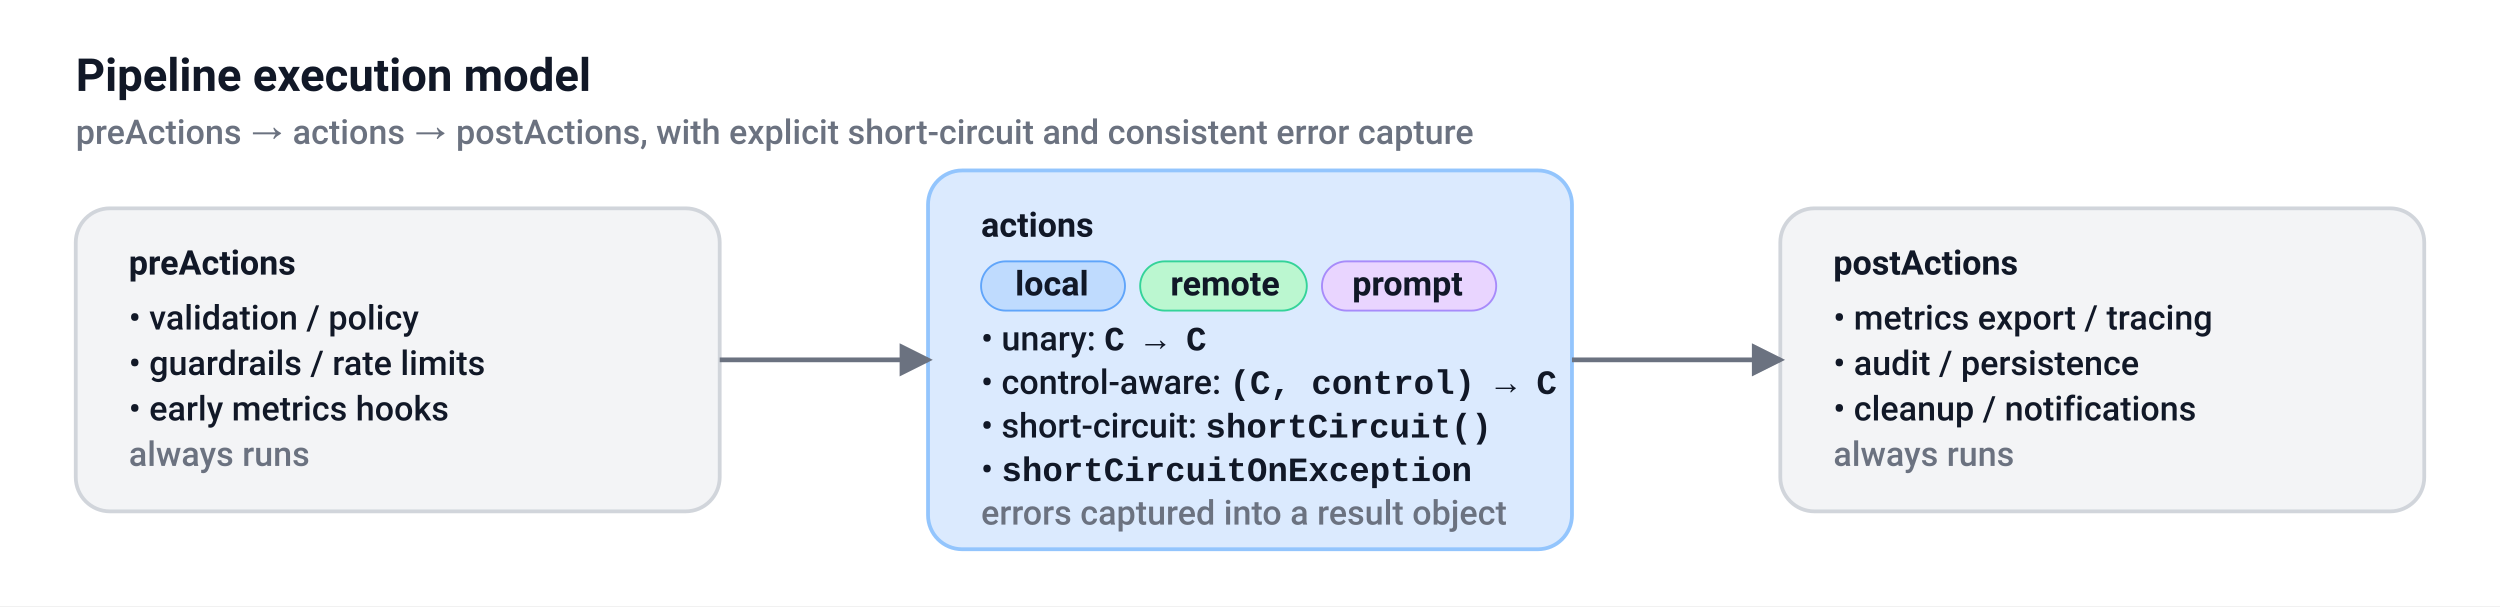
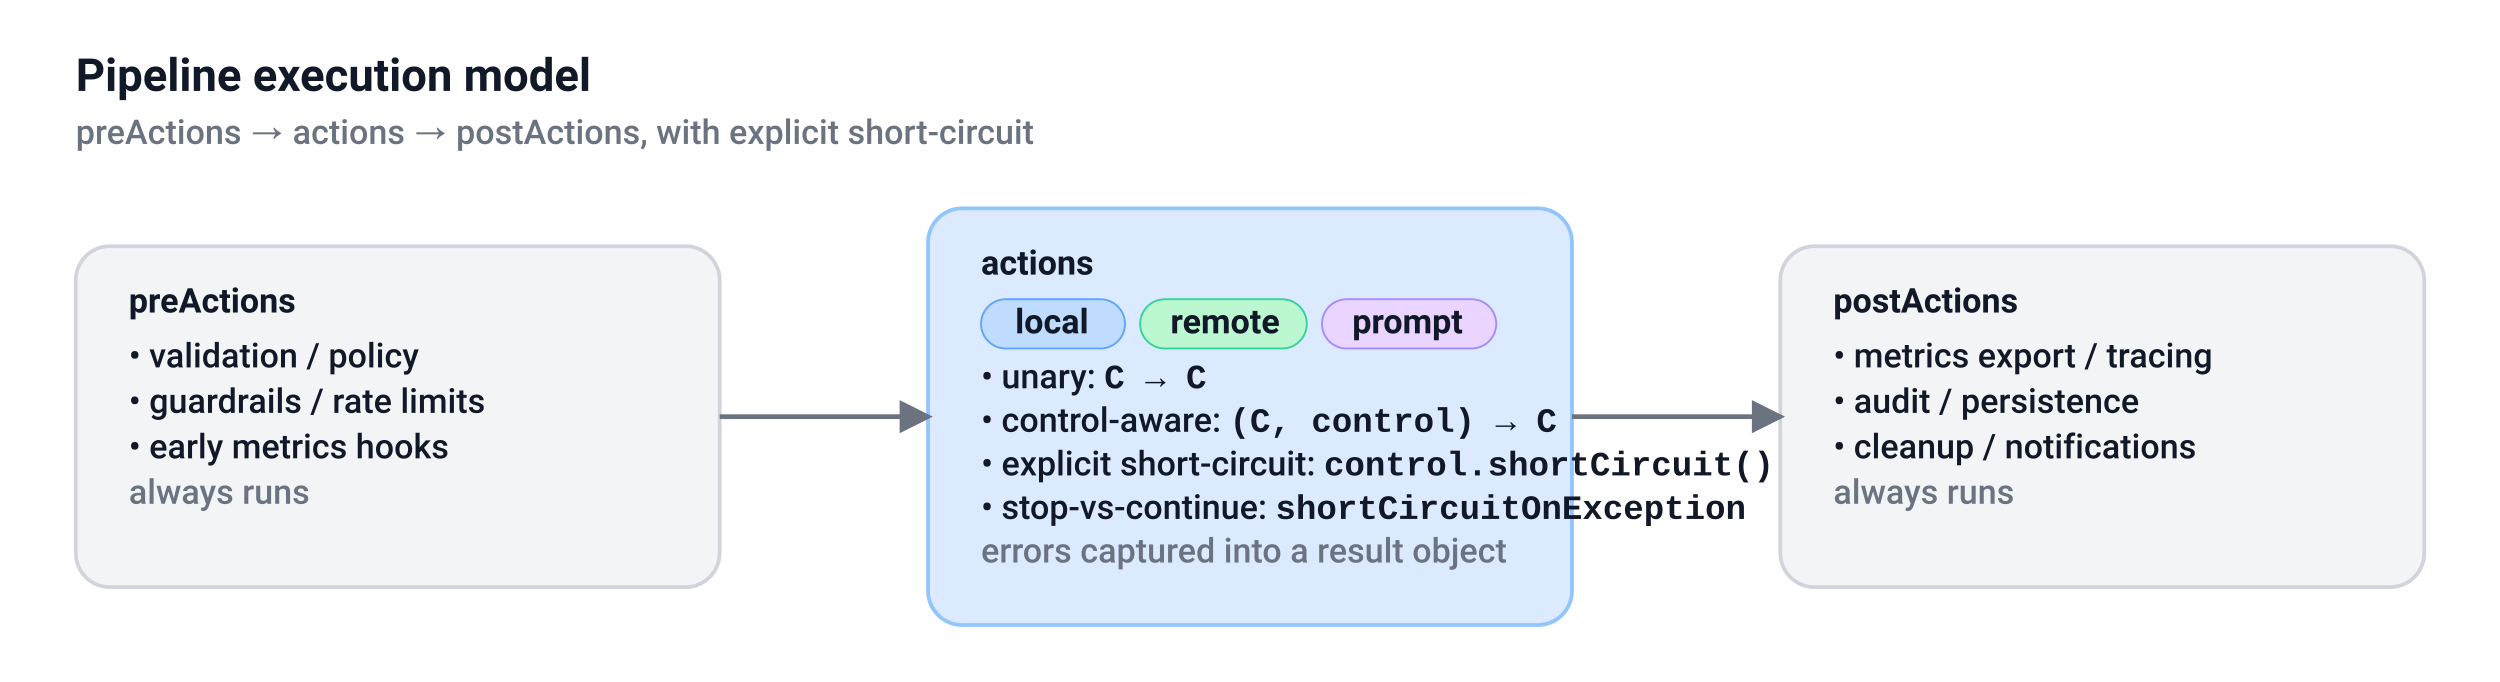
- <svg xmlns="http://www.w3.org/2000/svg" width="1320" height="320" viewBox="0 0 1320 320" role="img" aria-label="Pipeline execution model with preActions, actions, and postActions.">
+ <svg xmlns="http://www.w3.org/2000/svg" width="1320" height="360" viewBox="0 0 1320 360" role="img" aria-label="Pipeline execution model with preActions, actions, and postActions.">
  <defs>
    <style>
      .title { font: 700 24px system-ui, -apple-system, Segoe UI, Roboto, Helvetica, Arial, sans-serif; fill: #111827; }
      .subtitle { font: 500 18px system-ui, -apple-system, Segoe UI, Roboto, Helvetica, Arial, sans-serif; fill: #6b7280; }
      .heading { font: 700 18px system-ui, -apple-system, Segoe UI, Roboto, Helvetica, Arial, sans-serif; fill: #111827; }
      .text { font: 500 18px system-ui, -apple-system, Segoe UI, Roboto, Helvetica, Arial, sans-serif; fill: #111827; }
      .muted { fill: #6b7280; }
      .boxStroke { stroke-width: 2; }
      .chipText { font: 700 18px system-ui, -apple-system, Segoe UI, Roboto, Helvetica, Arial, sans-serif; fill: #111827; }
      .mono { font: 600 18px ui-monospace, SFMono-Regular, Menlo, Monaco, Consolas, "Liberation Mono", "Courier New", monospace; fill: #111827; }
    </style>
    <marker id="arrow" markerWidth="7" markerHeight="7" refX="6" refY="3.5" orient="auto">
      <path d="M0,0 L7,3.5 L0,7 Z" fill="#6b7280" />
    </marker>
  </defs>
-   <rect x="0" y="0" width="1320" height="320" fill="#ffffff" />
+   <rect x="0" y="0" width="1320" height="360" fill="#ffffff" />
  <text x="40" y="48" class="title">Pipeline execution model</text>
-   <text x="40" y="76" class="subtitle">preActions → actions → postActions, with explicit short-circuit and consistent error capture</text>
-   <rect x="40" y="110" width="340" height="160" rx="18" fill="#f3f4f6" stroke="#d1d5db" class="boxStroke" />
-   <rect x="490" y="90" width="340" height="200" rx="18" fill="#dbeafe" stroke="#93c5fd" class="boxStroke" />
-   <rect x="940" y="110" width="340" height="160" rx="18" fill="#f3f4f6" stroke="#d1d5db" class="boxStroke" />
-   <line x1="380" y1="190" x2="490" y2="190" stroke="#6b7280" stroke-width="2.5" marker-end="url(#arrow)" />
-   <line x1="830" y1="190" x2="940" y2="190" stroke="#6b7280" stroke-width="2.5" marker-end="url(#arrow)" />
-   <text x="68" y="145" class="heading">preActions</text>
-   <text x="68" y="174" class="text">• validation / policy</text>
-   <text x="68" y="198" class="text">• guardrails / rate limits</text>
-   <text x="68" y="222" class="text">• early metrics hooks</text>
-   <text x="68" y="246" class="text muted">always runs</text>
-   <text x="518" y="125" class="heading">actions</text>
-   <rect x="518" y="138" width="76" height="26" rx="13" fill="#bfdbfe" stroke="#60a5fa" />
-   <text x="536" y="156" class="chipText">local</text>
-   <rect x="602" y="138" width="88" height="26" rx="13" fill="#bbf7d0" stroke="#34d399" />
-   <text x="618" y="156" class="chipText">remote</text>
-   <rect x="698" y="138" width="92" height="26" rx="13" fill="#e9d5ff" stroke="#a78bfa" />
-   <text x="714" y="156" class="chipText">prompt</text>
-   <text x="518" y="185" class="text">• unary: <tspan class="mono">C → C</tspan>
+   <text x="40" y="76" class="subtitle">preActions → actions → postActions, with explicit short-circuit</text>
+   <rect x="40" y="130" width="340" height="180" rx="18" fill="#f3f4f6" stroke="#d1d5db" class="boxStroke" />
+   <rect x="490" y="110" width="340" height="220" rx="18" fill="#dbeafe" stroke="#93c5fd" class="boxStroke" />
+   <rect x="940" y="130" width="340" height="180" rx="18" fill="#f3f4f6" stroke="#d1d5db" class="boxStroke" />
+   <line x1="380" y1="220" x2="490" y2="220" stroke="#6b7280" stroke-width="2.5" marker-end="url(#arrow)" />
+   <line x1="830" y1="220" x2="940" y2="220" stroke="#6b7280" stroke-width="2.5" marker-end="url(#arrow)" />
+   <text x="68" y="165" class="heading">preActions</text>
+   <text x="68" y="194" class="text">• validation / policy</text>
+   <text x="68" y="218" class="text">• guardrails / rate limits</text>
+   <text x="68" y="242" class="text">• early metrics hooks</text>
+   <text x="68" y="266" class="text muted">always runs</text>
+   <text x="518" y="145" class="heading">actions</text>
+   <rect x="518" y="158" width="76" height="26" rx="13" fill="#bfdbfe" stroke="#60a5fa" />
+   <text x="536" y="176" class="chipText">local</text>
+   <rect x="602" y="158" width="88" height="26" rx="13" fill="#bbf7d0" stroke="#34d399" />
+   <text x="618" y="176" class="chipText">remote</text>
+   <rect x="698" y="158" width="92" height="26" rx="13" fill="#e9d5ff" stroke="#a78bfa" />
+   <text x="714" y="176" class="chipText">prompt</text>
+   <text x="518" y="205" class="text">• unary: <tspan class="mono">C → C</tspan>
  </text>
-   <text x="518" y="208" class="text">• control-aware: <tspan class="mono">(C, control) → C</tspan>
+   <text x="518" y="228" class="text">• control-aware: <tspan class="mono">(C, control) → C</tspan>
  </text>
-   <text x="518" y="231" class="text">• short-circuit: <tspan class="mono">shortCircuit()</tspan>
+   <text x="518" y="251" class="text">• explicit short-circuit: <tspan class="mono">control.shortCircuit()</tspan>
  </text>
-   <text x="518" y="254" class="text">• <tspan class="mono">shortCircuitOnException</tspan>
+   <text x="518" y="274" class="text">• stop-vs-continue: <tspan class="mono">shortCircuitOnException</tspan>
  </text>
-   <text x="518" y="277" class="text muted">errors captured into a result object</text>
-   <text x="968" y="145" class="heading">postActions</text>
-   <text x="968" y="174" class="text">• metrics export / tracing</text>
-   <text x="968" y="198" class="text">• audit / persistence</text>
-   <text x="968" y="222" class="text">• cleanup / notifications</text>
-   <text x="968" y="246" class="text muted">always runs</text>
+   <text x="518" y="297" class="text muted">errors captured into a result object</text>
+   <text x="968" y="165" class="heading">postActions</text>
+   <text x="968" y="194" class="text">• metrics export / tracing</text>
+   <text x="968" y="218" class="text">• audit / persistence</text>
+   <text x="968" y="242" class="text">• cleanup / notifications</text>
+   <text x="968" y="266" class="text muted">always runs</text>
</svg>
